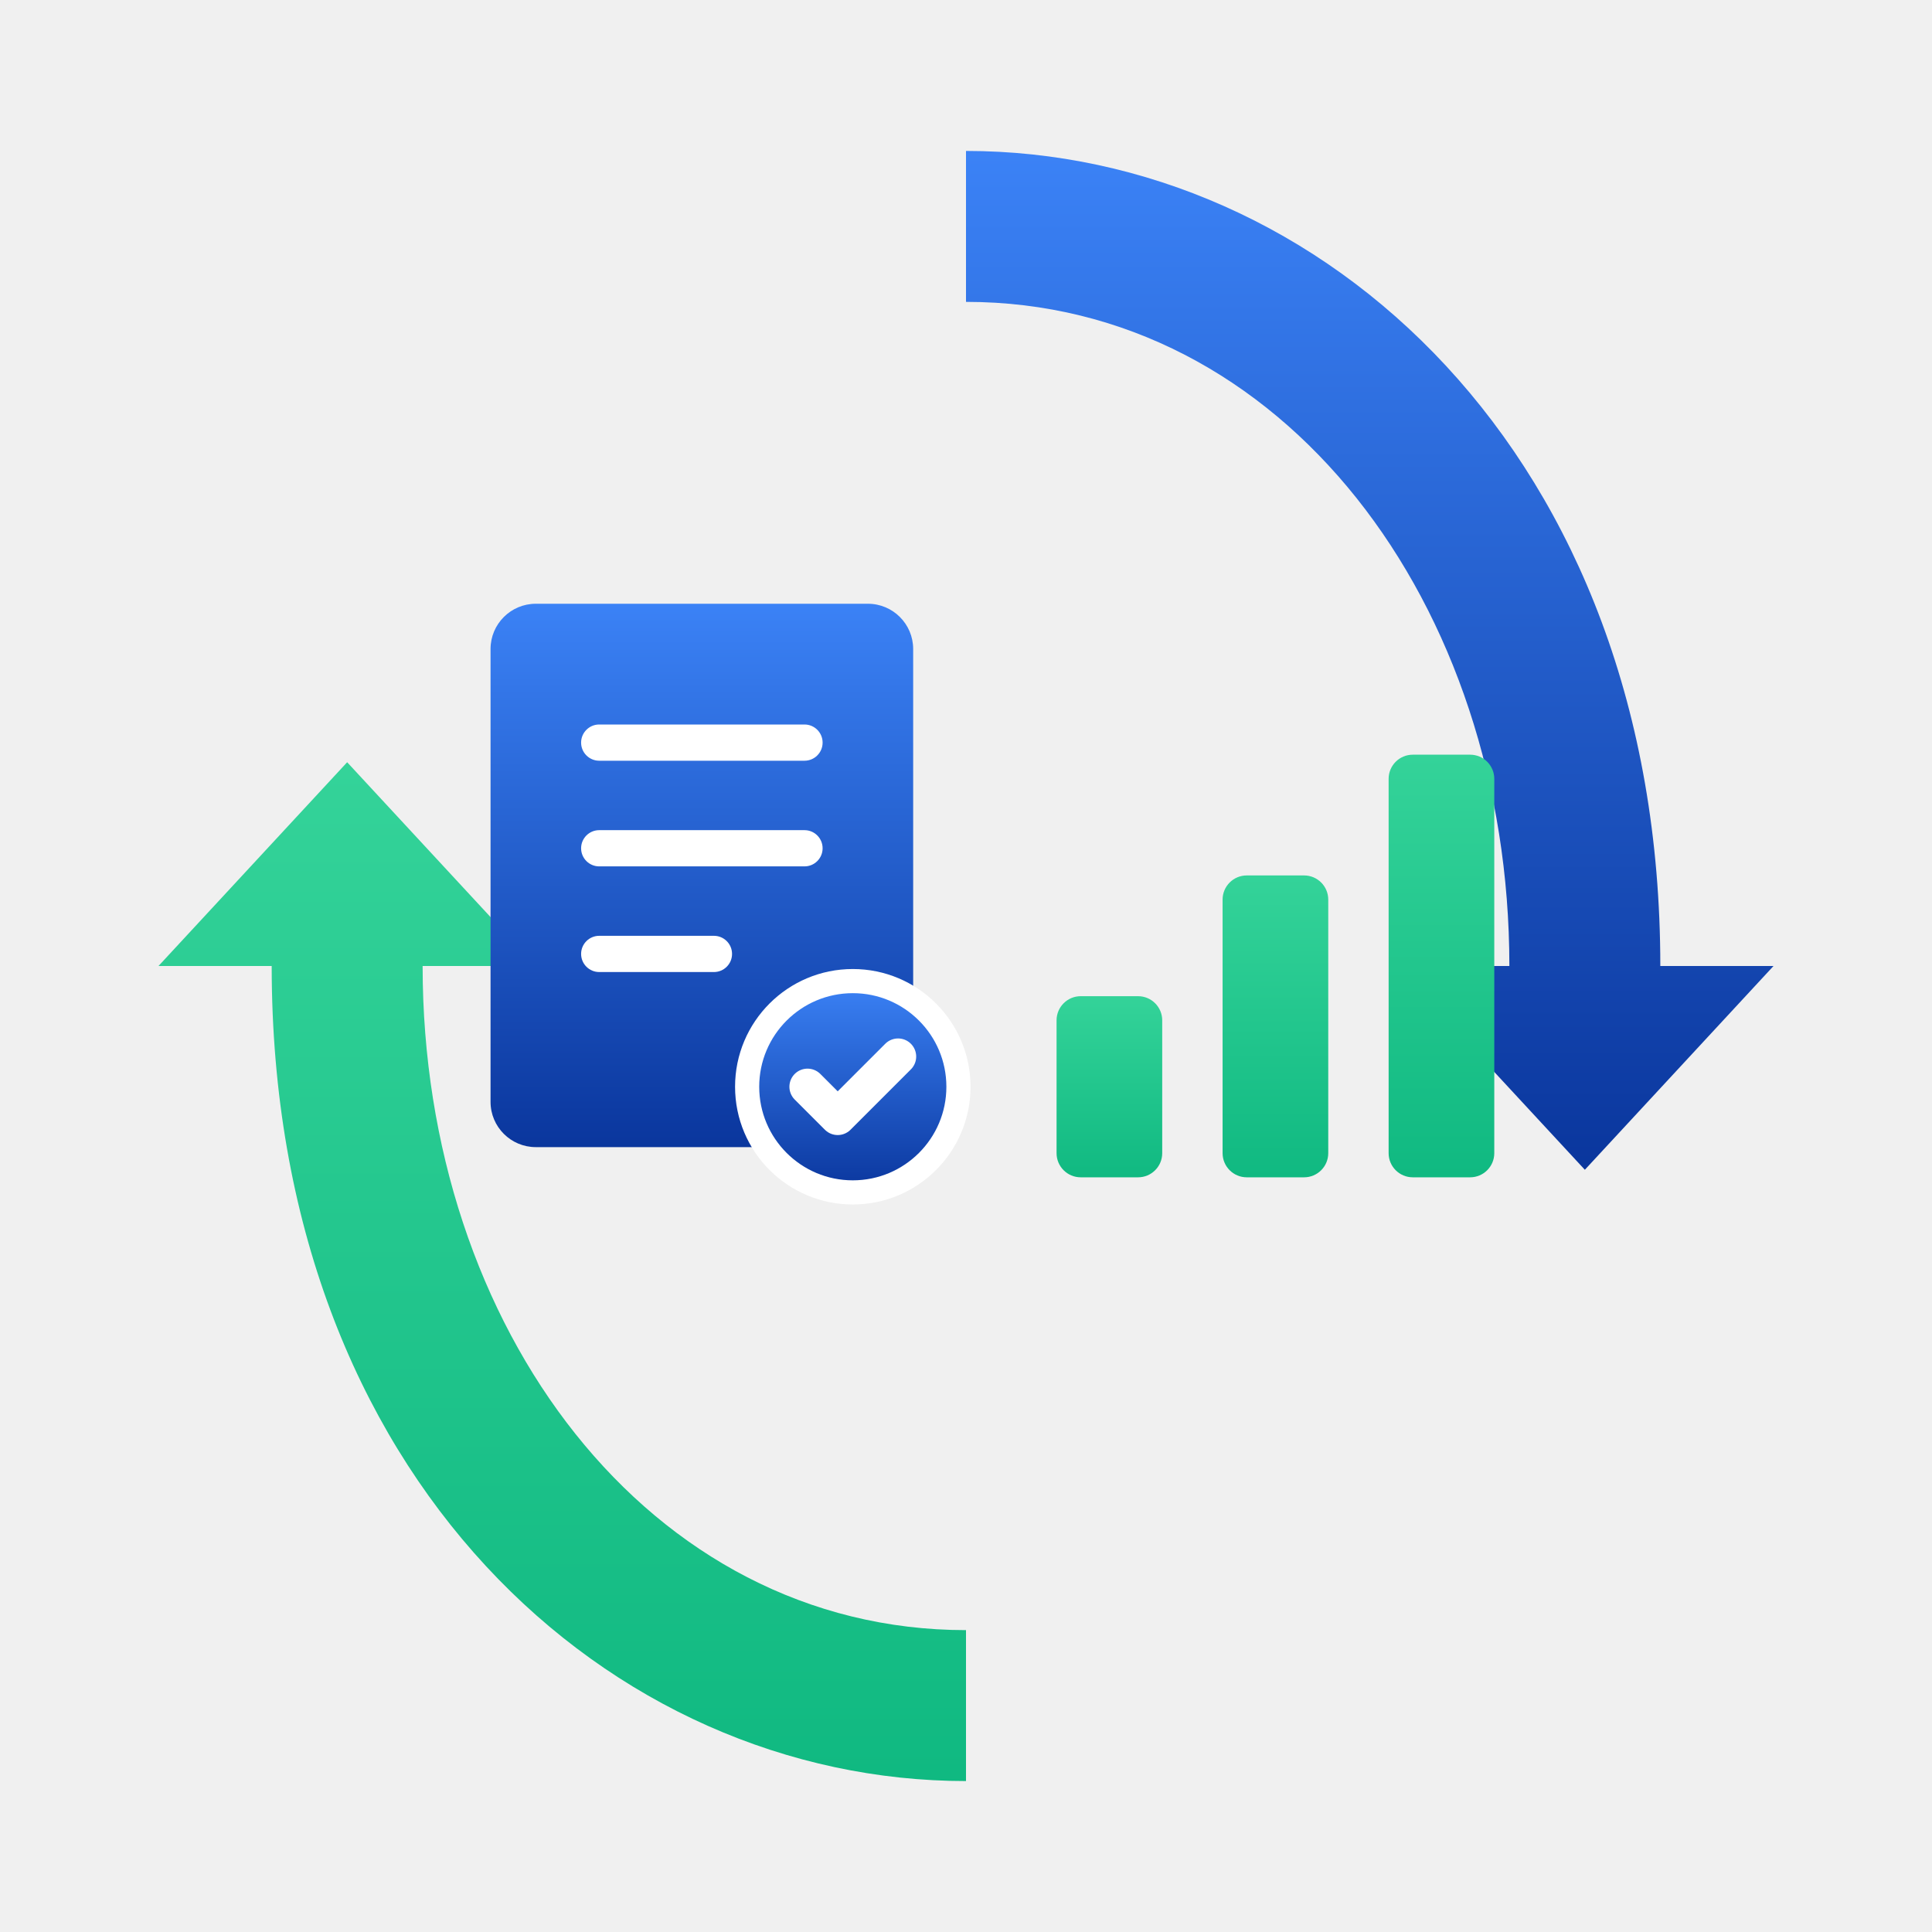
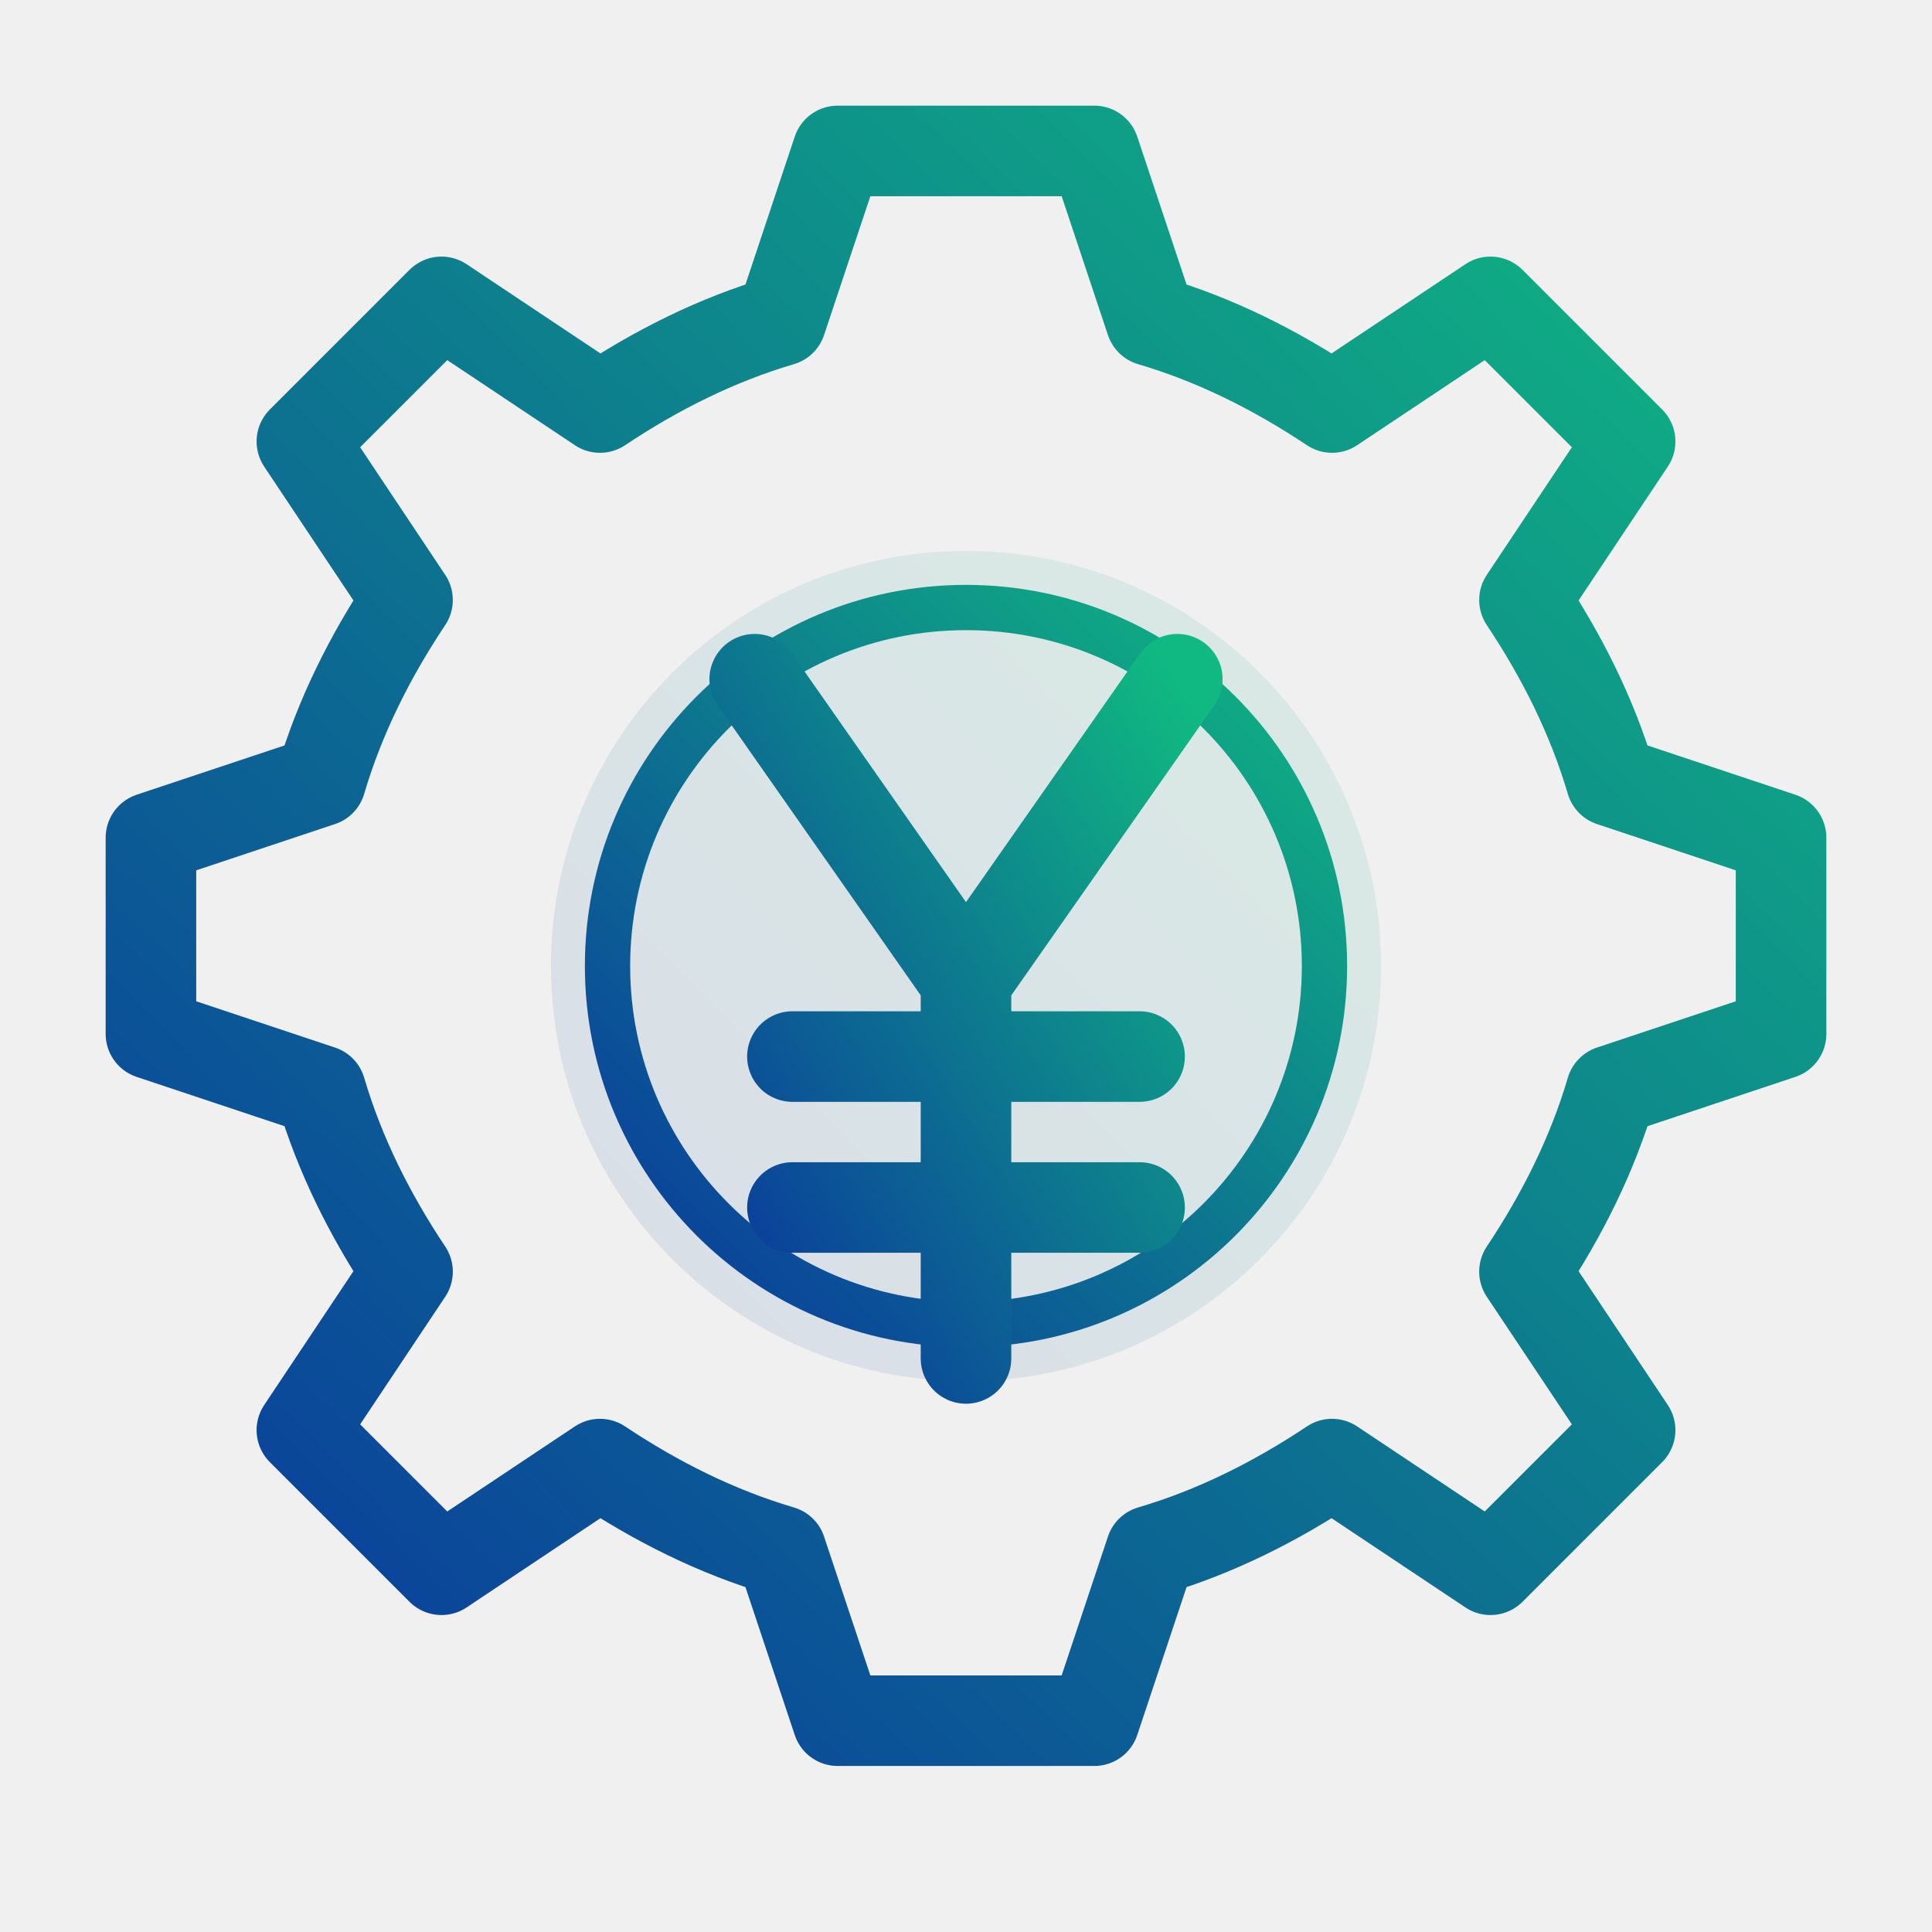
<svg xmlns="http://www.w3.org/2000/svg" viewBox="0 0 512 512">
  <defs>
-     <linearGradient id="blueGrad" x1="0%" y1="100%" x2="0%" y2="0%">
+     <linearGradient id="brandGrad" x1="0%" y1="100%" x2="100%" y2="0%">
      <stop offset="0%" style="stop-color:#0A369D;stop-opacity:1" />
-       <stop offset="100%" style="stop-color:#3B82F6;stop-opacity:1" />
-     </linearGradient>
-     <linearGradient id="greenGrad" x1="0%" y1="100%" x2="0%" y2="0%">
-       <stop offset="0%" style="stop-color:#10B981;stop-opacity:1" />
-       <stop offset="100%" style="stop-color:#34D399;stop-opacity:1" />
+       <stop offset="100%" style="stop-color:#10B981;stop-opacity:1" />
    </linearGradient>
  </defs>
-   <path d="M256 40 C 350 40, 440 120, 440 256 L 470 256 L 420 310 L 370 256 L 400 256 C 400 160, 340 80, 256 80 L 256 40 Z" fill="url(#blueGrad)" />
-   <path d="M256 472 C 162 472, 72 392, 72 256 L 42 256 L 92 202 L 142 256 L 112 256 C 112 352, 172 432, 256 432 L 256 472 Z" fill="url(#greenGrad)" />
-   <g transform="translate(130, 160) scale(0.8)">
-     <rect x="0" y="0" width="140" height="180" rx="15" fill="url(#blueGrad)" />
-     <rect x="30" y="40" width="80" height="12" rx="6" fill="#FFFFFF" />
-     <rect x="30" y="75" width="80" height="12" rx="6" fill="#FFFFFF" />
-     <rect x="30" y="110" width="50" height="12" rx="6" fill="#FFFFFF" />
-     <circle cx="120" cy="160" r="35" fill="url(#blueGrad)" stroke="#FFFFFF" stroke-width="8" />
-     <path d="M105 160 L 115 170 L 135 150" stroke="#FFFFFF" stroke-width="12" fill="none" stroke-linecap="round" stroke-linejoin="round" />
-   </g>
-   <g transform="translate(280, 200) scale(0.8)">
-     <rect x="0" y="80" width="35" height="60" rx="8" fill="url(#greenGrad)" />
-     <rect x="55" y="40" width="35" height="100" rx="8" fill="url(#greenGrad)" />
-     <rect x="110" y="0" width="35" height="140" rx="8" fill="url(#greenGrad)" />
-   </g>
+   <path d="M256 40 L 290 40 L 305 85 C 322 90, 338 98, 353 108 L 395 80 L 432 117 L 404 159 C 414 174, 422 190, 427 207 L 472 222 L 472 274 L 427 289 C 422 306, 414 322, 404 337 L 432 379 L 395 416 L 353 388 C 338 398, 322 406, 305 411 L 290 456 L 222 456 L 207 411 C 190 406, 174 398, 159 388 L 117 416 L 80 379 L 108 337 C 98 322, 90 306, 85 289 L 40 274 L 40 222 L 85 207 C 90 190, 98 174, 108 159 L 80 117 L 117 80 L 159 108 C 174 98, 190 90, 207 85 L 222 40 Z" fill="none" stroke="url(#brandGrad)" stroke-width="24" stroke-linejoin="round" />
+   <circle cx="256" cy="256" r="110" fill="url(#brandGrad)" opacity="0.1" />
+   <circle cx="256" cy="256" r="95" fill="none" stroke="url(#brandGrad)" stroke-width="12" />
+   <path d="M200 180 L 256 260 L 312 180 M210 280 L 302 280 M210 320 L 302 320 M256 260 L 256 360" fill="none" stroke="url(#brandGrad)" stroke-width="24" stroke-linecap="round" stroke-linejoin="round" />
</svg>
